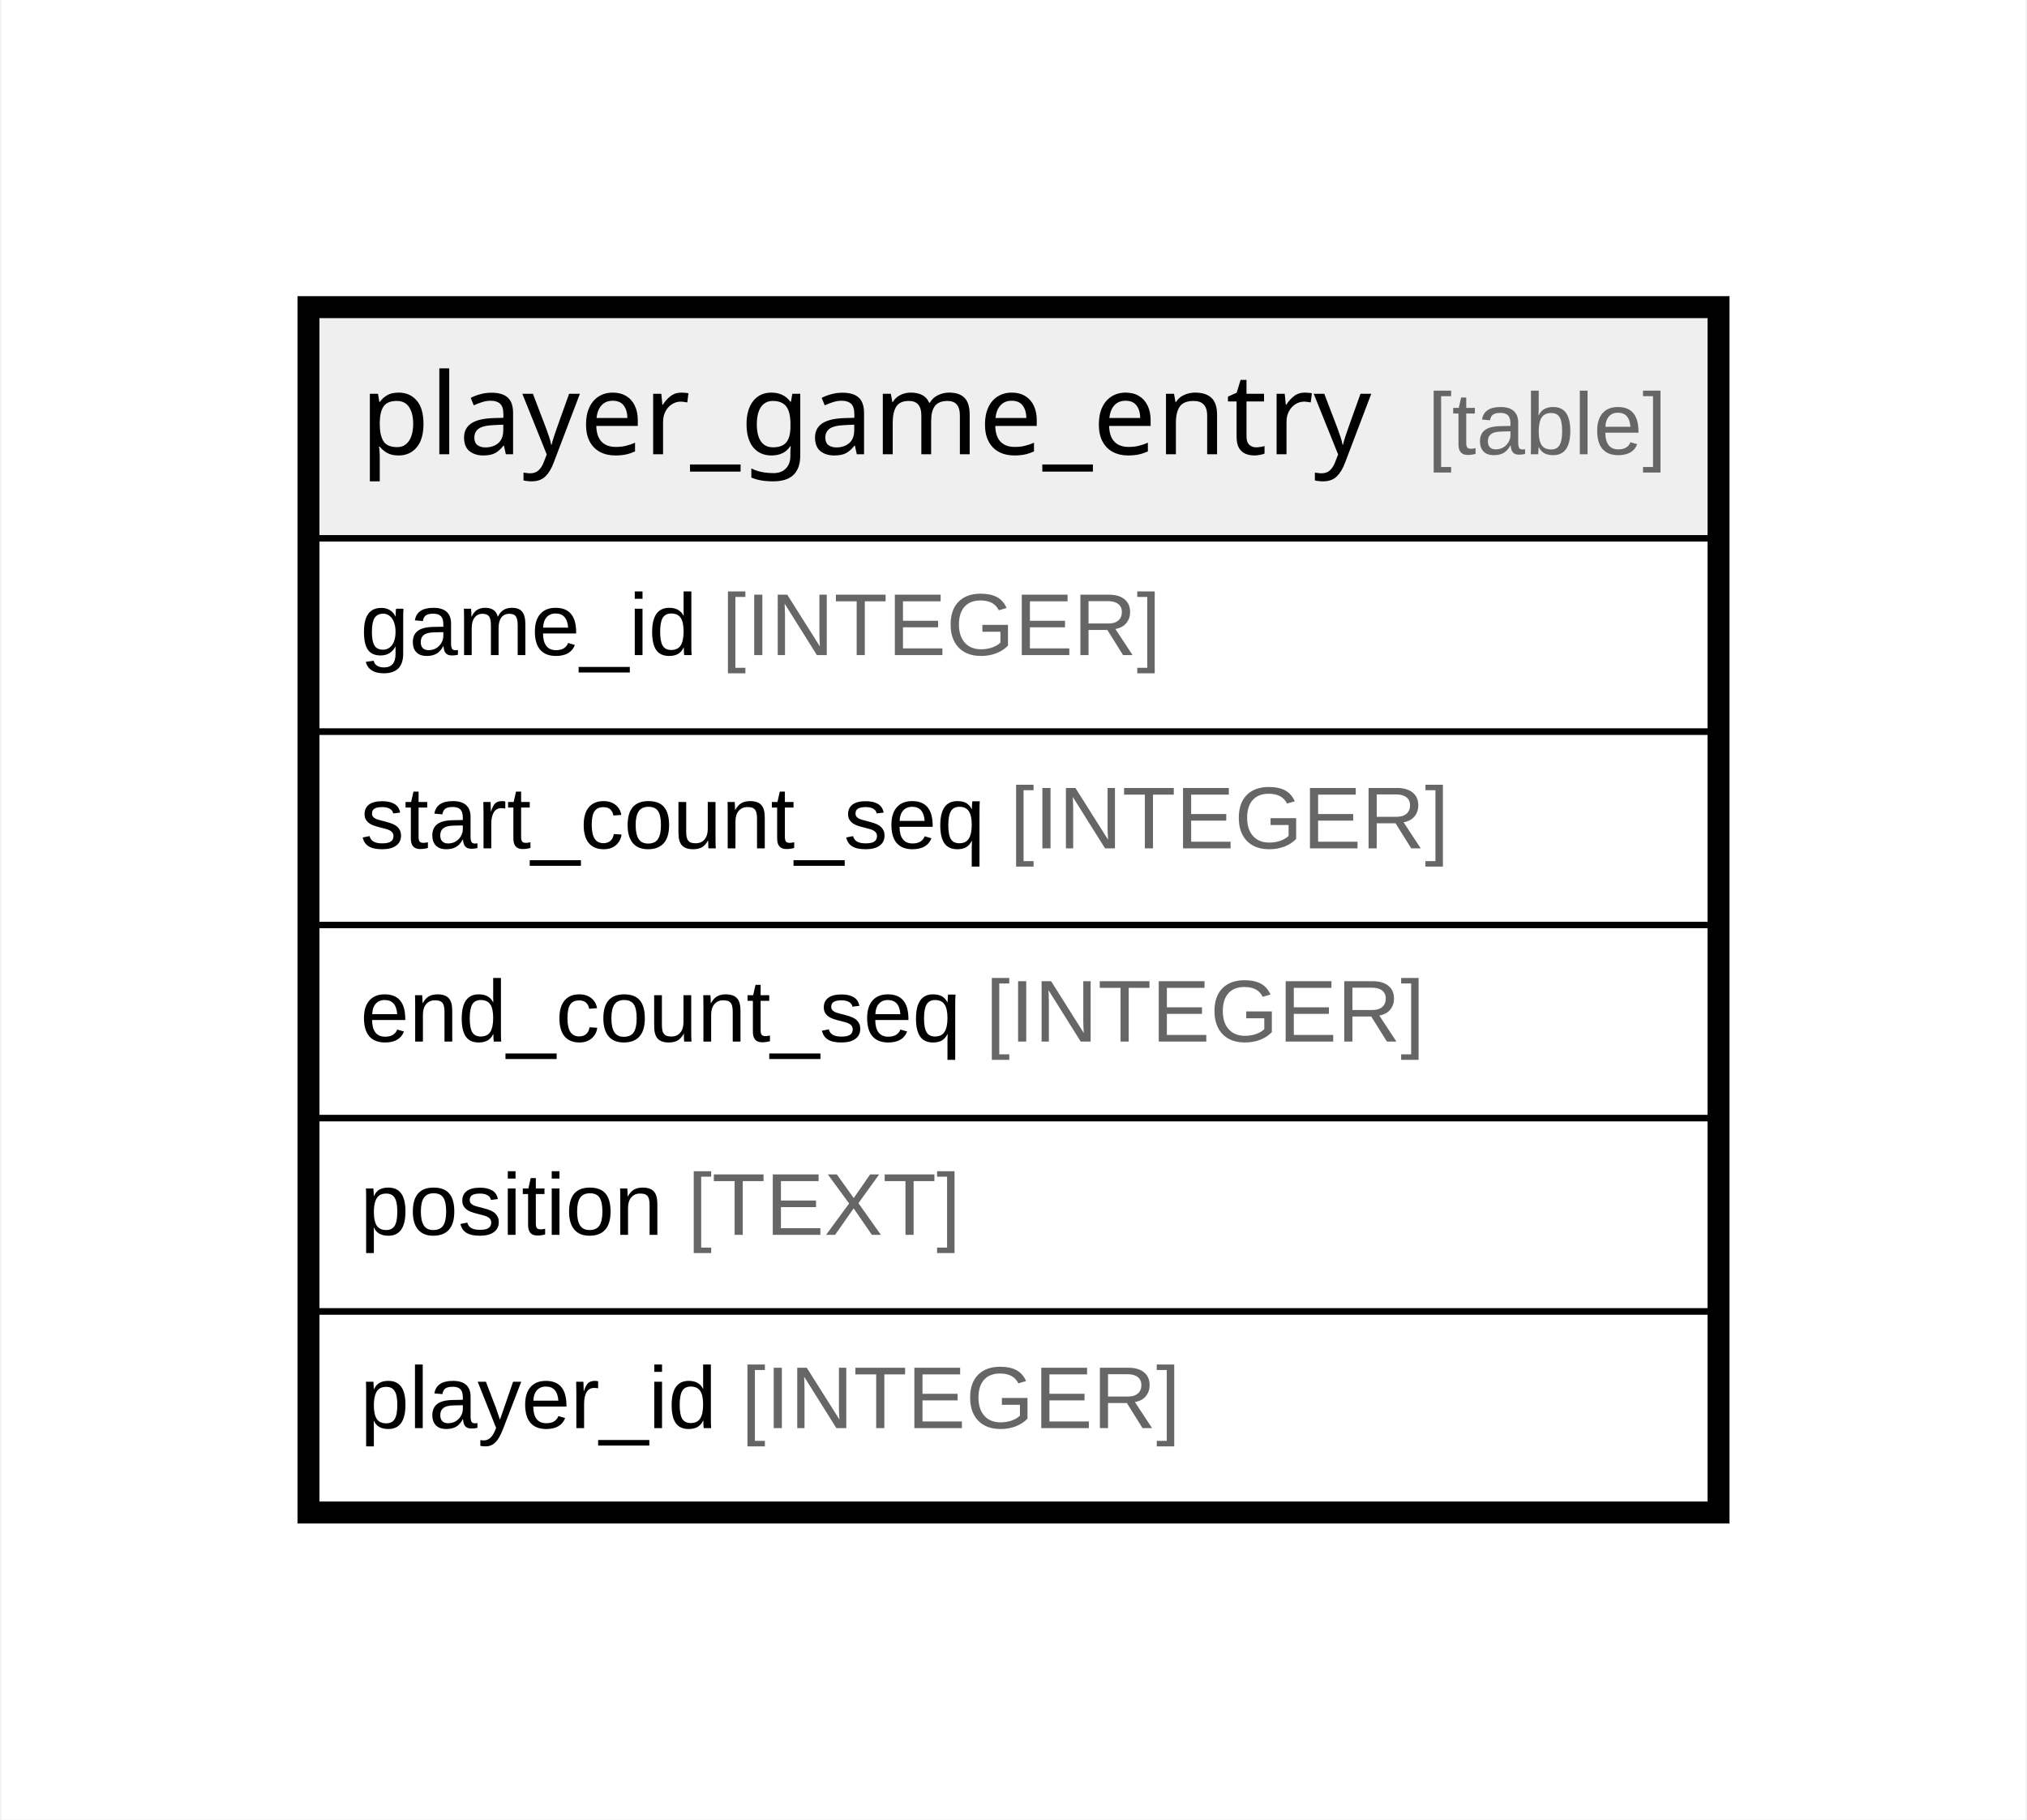
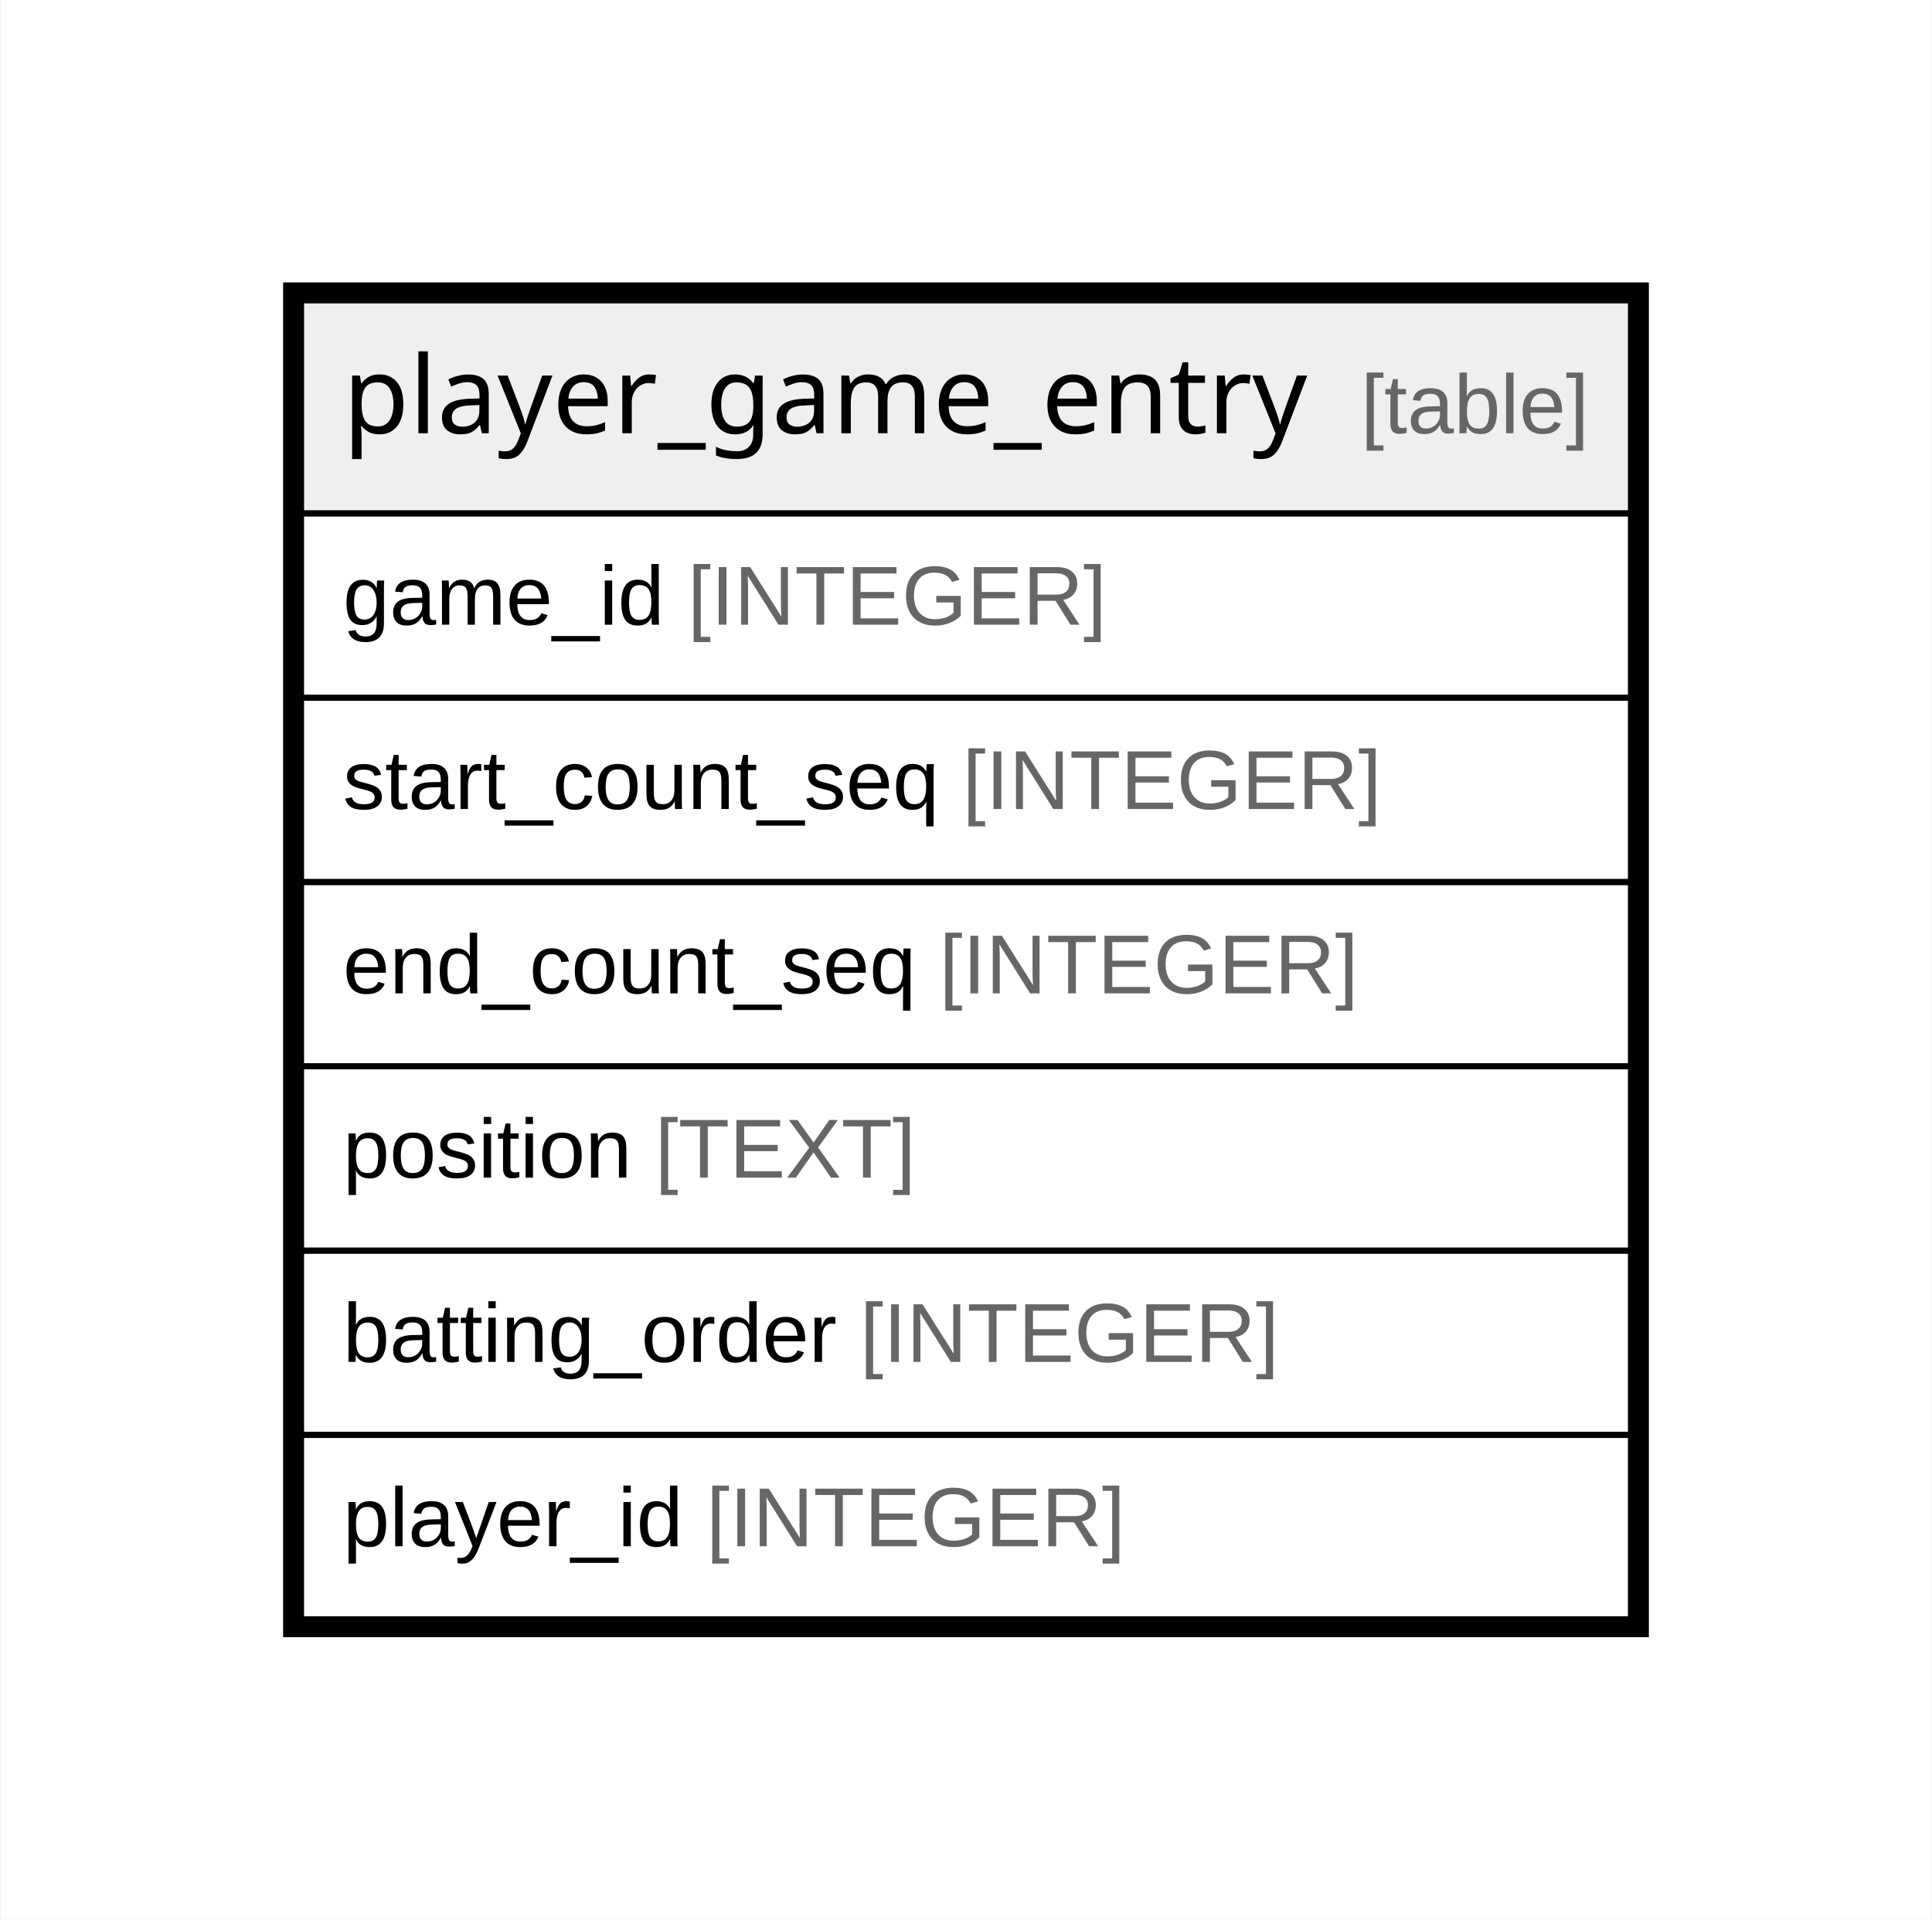
- <svg xmlns="http://www.w3.org/2000/svg" width="323pt" height="290pt" viewBox="0.00 0.00 322.59 290.00">
-   <g id="graph0" class="graph" transform="scale(1 1) rotate(0) translate(4 286)">
-     <polygon fill="white" stroke="none" points="-4,4 -4,-286 318.59,-286 318.59,4 -4,4" />
+ <svg xmlns="http://www.w3.org/2000/svg" width="323pt" height="321pt" viewBox="0.00 0.00 322.59 320.80">
+   <g id="graph0" class="graph" transform="scale(1 1) rotate(0) translate(4 316.8)">
+     <polygon fill="white" stroke="none" points="-4,4 -4,-316.8 318.59,-316.8 318.59,4 -4,4" />
    <g id="node1" class="node">
-       <polygon fill="#efefef" stroke="none" points="46.2,-200.2 46.2,-235.8 268.39,-235.8 268.39,-200.2 46.2,-200.2" />
-       <polygon fill="none" stroke="black" points="46.2,-200.2 46.2,-235.8 268.39,-235.8 268.39,-200.2 46.2,-200.2" />
-       <text text-anchor="start" x="53.2" y="-213.6" font-family="Arial Bold" font-size="18.00">player_game_entry</text>
-       <text text-anchor="start" x="192.14" y="-213.6" font-family="Arial" font-size="14.00">    </text>
-       <text text-anchor="start" x="223.25" y="-213.6" font-family="Arial" font-size="14.00" fill="#666666">[table]</text>
+       <polygon fill="#efefef" stroke="none" points="46.2,-231 46.2,-266.6 268.39,-266.6 268.39,-231 46.2,-231" />
+       <polygon fill="none" stroke="black" points="46.2,-231 46.2,-266.6 268.39,-266.6 268.39,-231 46.2,-231" />
+       <text text-anchor="start" x="53.2" y="-244.4" font-family="Arial Bold" font-size="18.00">player_game_entry</text>
+       <text text-anchor="start" x="192.14" y="-244.4" font-family="Arial" font-size="14.00">    </text>
+       <text text-anchor="start" x="223.25" y="-244.4" font-family="Arial" font-size="14.00" fill="#666666">[table]</text>
+       <polygon fill="none" stroke="black" points="46.2,-200.2 46.2,-231 268.39,-231 268.39,-200.2 46.2,-200.2" />
+       <text text-anchor="start" x="53.2" y="-212.4" font-family="Arial" font-size="14.00">game_id </text>
+       <text text-anchor="start" x="110.79" y="-212.4" font-family="Arial" font-size="14.00" fill="#666666">[INTEGER]</text>
      <polygon fill="none" stroke="black" points="46.2,-169.4 46.2,-200.2 268.39,-200.2 268.39,-169.4 46.2,-169.4" />
-       <text text-anchor="start" x="53.2" y="-181.6" font-family="Arial" font-size="14.00">game_id </text>
-       <text text-anchor="start" x="110.79" y="-181.6" font-family="Arial" font-size="14.00" fill="#666666">[INTEGER]</text>
+       <text text-anchor="start" x="53.2" y="-181.6" font-family="Arial" font-size="14.00">start_count_seq </text>
+       <text text-anchor="start" x="156.71" y="-181.6" font-family="Arial" font-size="14.00" fill="#666666">[INTEGER]</text>
      <polygon fill="none" stroke="black" points="46.2,-138.6 46.2,-169.4 268.39,-169.4 268.39,-138.6 46.2,-138.6" />
-       <text text-anchor="start" x="53.2" y="-150.8" font-family="Arial" font-size="14.00">start_count_seq </text>
-       <text text-anchor="start" x="156.71" y="-150.8" font-family="Arial" font-size="14.00" fill="#666666">[INTEGER]</text>
+       <text text-anchor="start" x="53.2" y="-150.8" font-family="Arial" font-size="14.00">end_count_seq </text>
+       <text text-anchor="start" x="152.84" y="-150.8" font-family="Arial" font-size="14.00" fill="#666666">[INTEGER]</text>
      <polygon fill="none" stroke="black" points="46.2,-107.8 46.2,-138.6 268.39,-138.6 268.39,-107.8 46.2,-107.8" />
-       <text text-anchor="start" x="53.2" y="-120" font-family="Arial" font-size="14.00">end_count_seq </text>
-       <text text-anchor="start" x="152.84" y="-120" font-family="Arial" font-size="14.00" fill="#666666">[INTEGER]</text>
+       <text text-anchor="start" x="53.2" y="-120" font-family="Arial" font-size="14.00">position </text>
+       <text text-anchor="start" x="105.34" y="-120" font-family="Arial" font-size="14.00" fill="#666666">[TEXT]</text>
      <polygon fill="none" stroke="black" points="46.2,-77 46.2,-107.8 268.39,-107.8 268.39,-77 46.2,-77" />
-       <text text-anchor="start" x="53.2" y="-89.2" font-family="Arial" font-size="14.00">position </text>
-       <text text-anchor="start" x="105.34" y="-89.2" font-family="Arial" font-size="14.00" fill="#666666">[TEXT]</text>
+       <text text-anchor="start" x="53.2" y="-89.2" font-family="Arial" font-size="14.00">batting_order </text>
+       <text text-anchor="start" x="139.59" y="-89.2" font-family="Arial" font-size="14.00" fill="#666666">[INTEGER]</text>
      <polygon fill="none" stroke="black" points="46.2,-46.2 46.2,-77 268.39,-77 268.39,-46.2 46.2,-46.2" />
      <text text-anchor="start" x="53.2" y="-58.4" font-family="Arial" font-size="14.00">player_id </text>
      <text text-anchor="start" x="113.9" y="-58.4" font-family="Arial" font-size="14.00" fill="#666666">[INTEGER]</text>
-       <polygon fill="none" stroke="black" stroke-width="3" points="44.7,-44.7 44.7,-237.3 269.89,-237.3 269.89,-44.7 44.7,-44.7" />
+       <polygon fill="none" stroke="black" stroke-width="3" points="44.7,-44.7 44.7,-268.1 269.89,-268.1 269.89,-44.7 44.7,-44.7" />
    </g>
  </g>
</svg>
